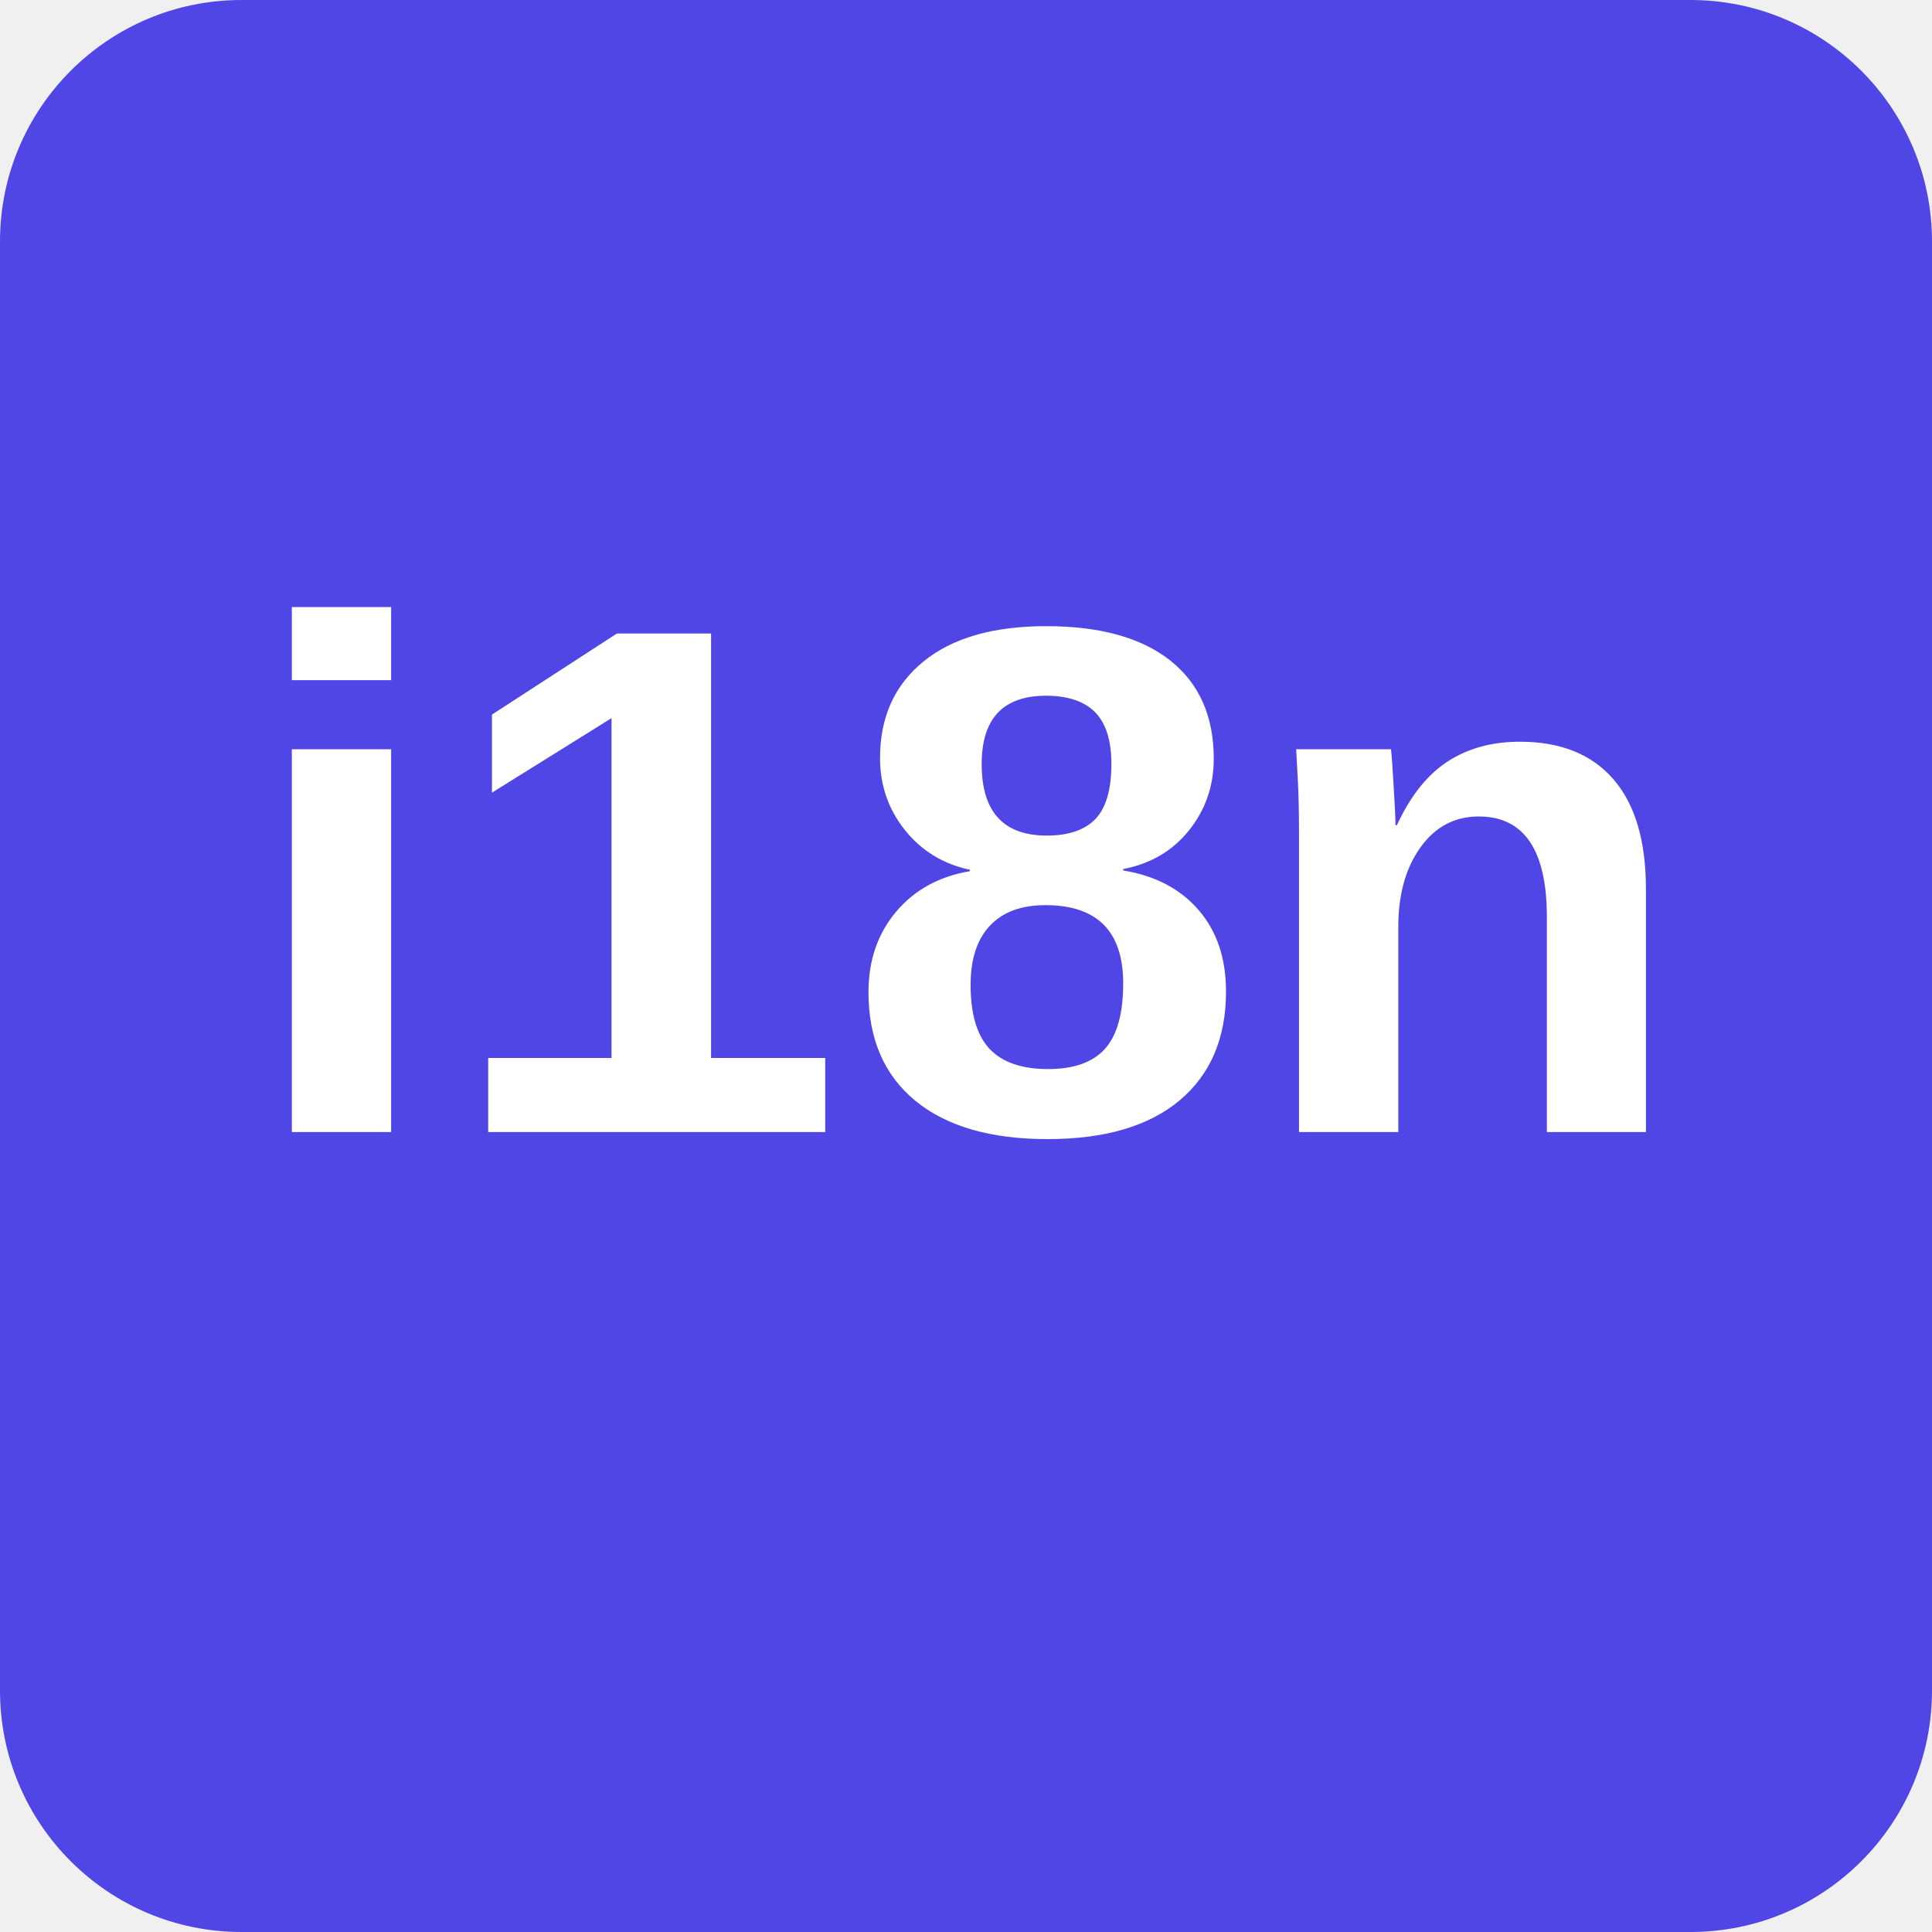
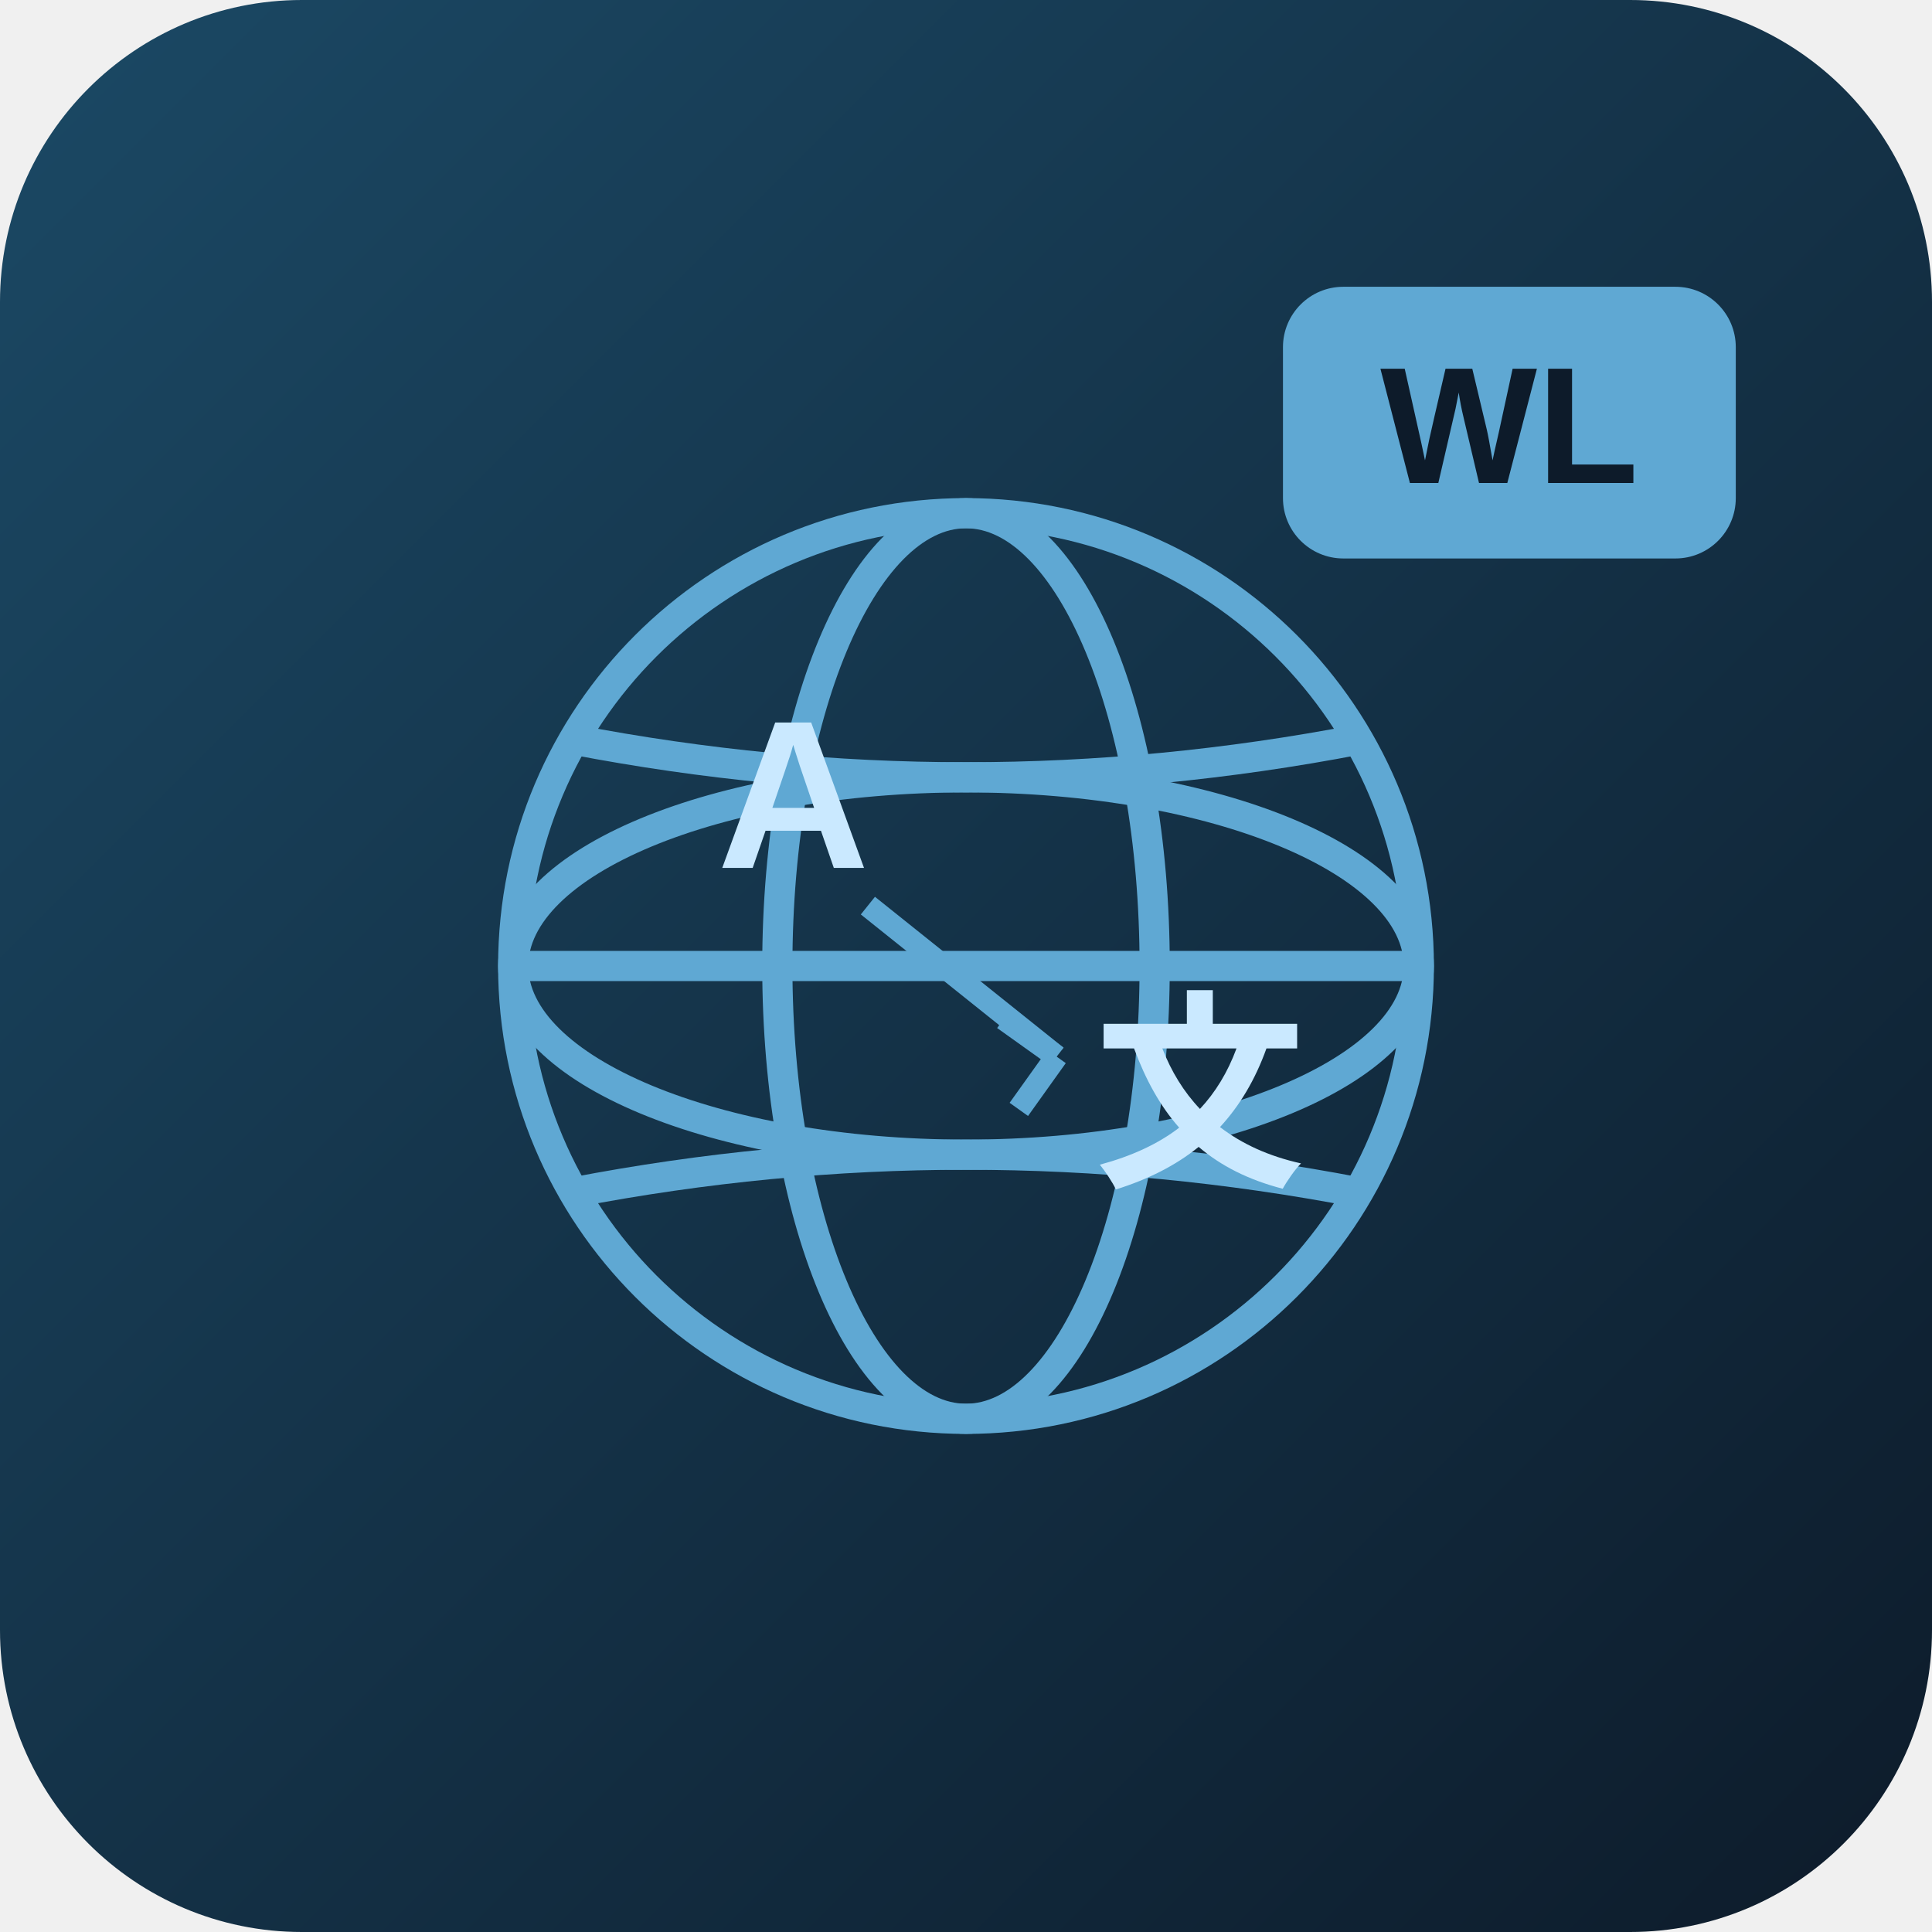
- <svg xmlns="http://www.w3.org/2000/svg" viewBox="0 0 128 128">
-   <rect width="128" height="128" rx="16" fill="#4F46E5" />
-   <text x="64" y="75" font-family="Arial, sans-serif" font-size="48" font-weight="bold" fill="white" text-anchor="middle">i18n</text>
+ <svg xmlns="http://www.w3.org/2000/svg" viewBox="0 0 256 256">
+   <defs>
+     <linearGradient id="bgGrad" x1="0%" y1="0%" x2="100%" y2="100%">
+       <stop offset="0%" style="stop-color:#1B4965" />
+       <stop offset="100%" style="stop-color:#0D1B2A" />
+     </linearGradient>
+   </defs>
+   <rect width="256" height="256" rx="40" ry="40" fill="url(#bgGrad)" />
+   <g transform="translate(128, 128)" stroke="#5FA8D3" fill="none" stroke-width="4">
+     <circle cx="0" cy="0" r="60" />
+     <ellipse cx="0" cy="0" rx="60" ry="25" />
+     <ellipse cx="0" cy="0" rx="25" ry="60" />
+     <line x1="-60" y1="0" x2="60" y2="0" />
+     <path d="M -52 -30 Q 0 -20 52 -30" />
+     <path d="M -52 30 Q 0 20 52 30" />
+   </g>
+   <text x="95" y="115" font-family="Arial, sans-serif" font-size="28" font-weight="bold" fill="#CAE9FF">A</text>
+   <text x="145" y="155" font-family="Arial, sans-serif" font-size="28" font-weight="bold" fill="#CAE9FF">文</text>
+   <g stroke="#5FA8D3" stroke-width="3" fill="none">
+     <path d="M 115 120 L 140 140" />
+     <path d="M 140 140 L 133 135" />
+     <path d="M 140 140 L 135 147" />
+   </g>
+   <g transform="translate(200, 56)">
+     <rect x="-30" y="-18" width="60" height="36" rx="8" ry="8" fill="#5FA8D3" />
+     <text x="0" y="8" font-family="Arial, sans-serif" font-size="22" font-weight="bold" fill="#0D1B2A" text-anchor="middle">WL</text>
+   </g>
</svg>
